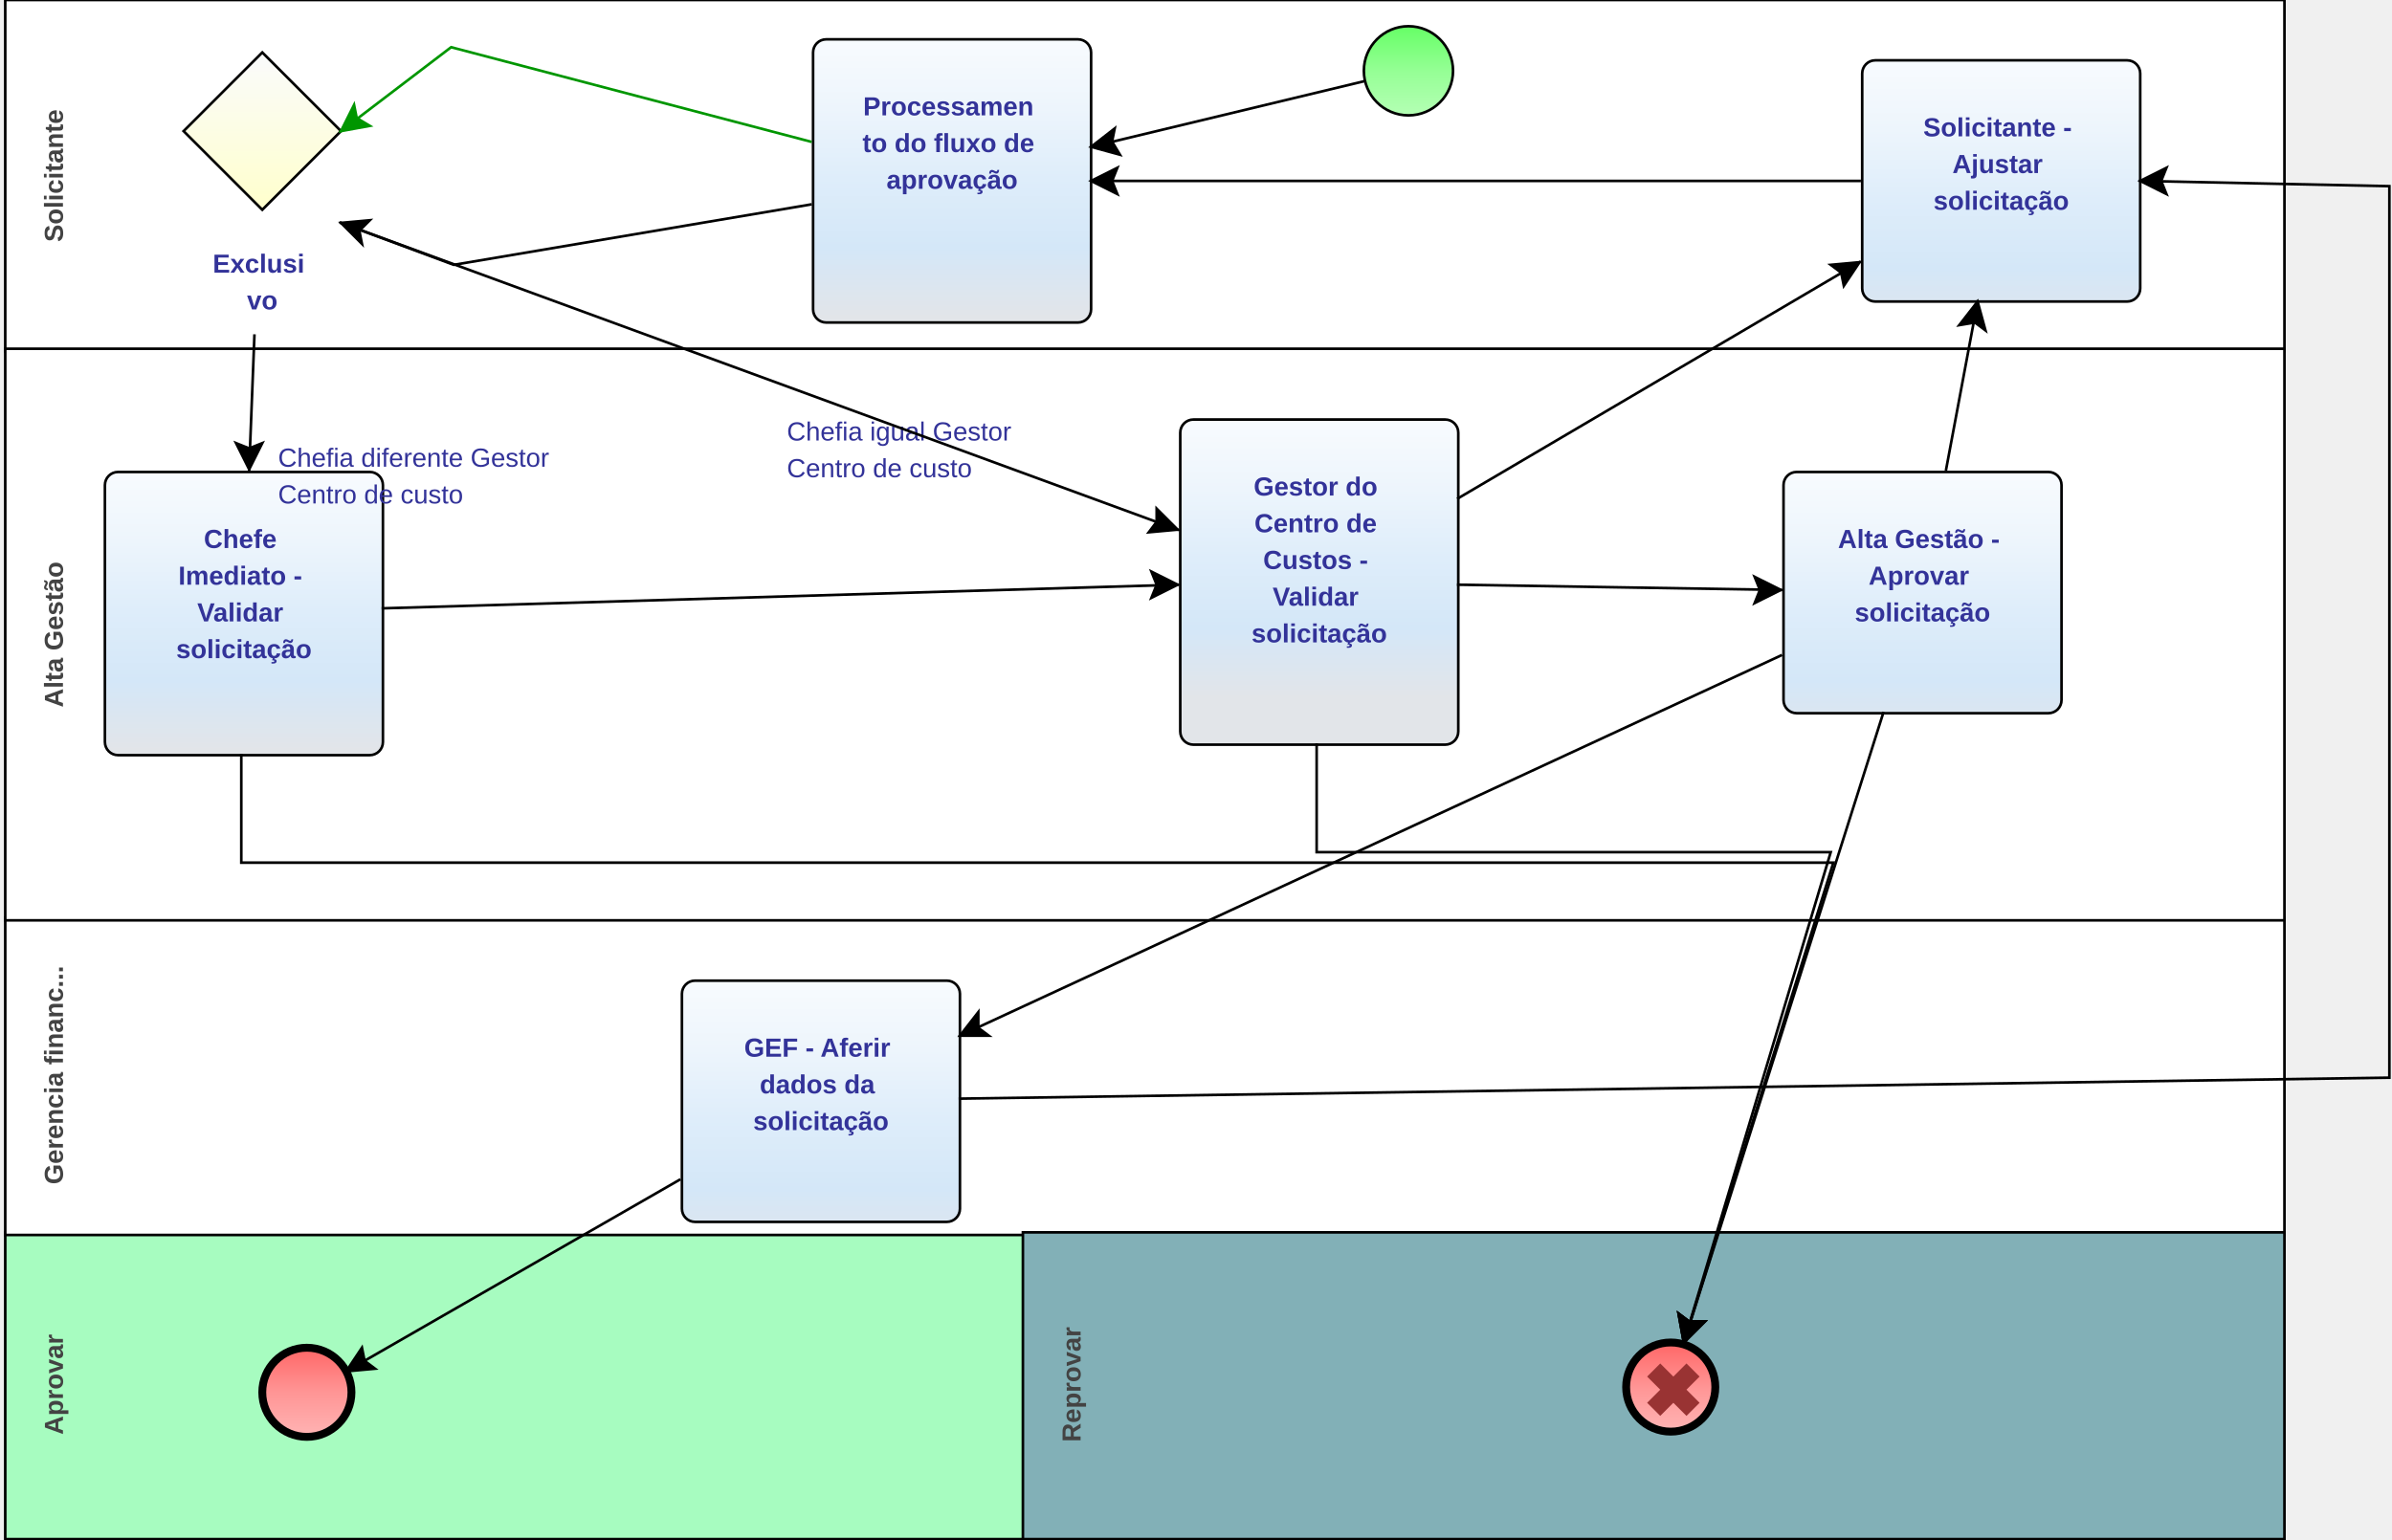
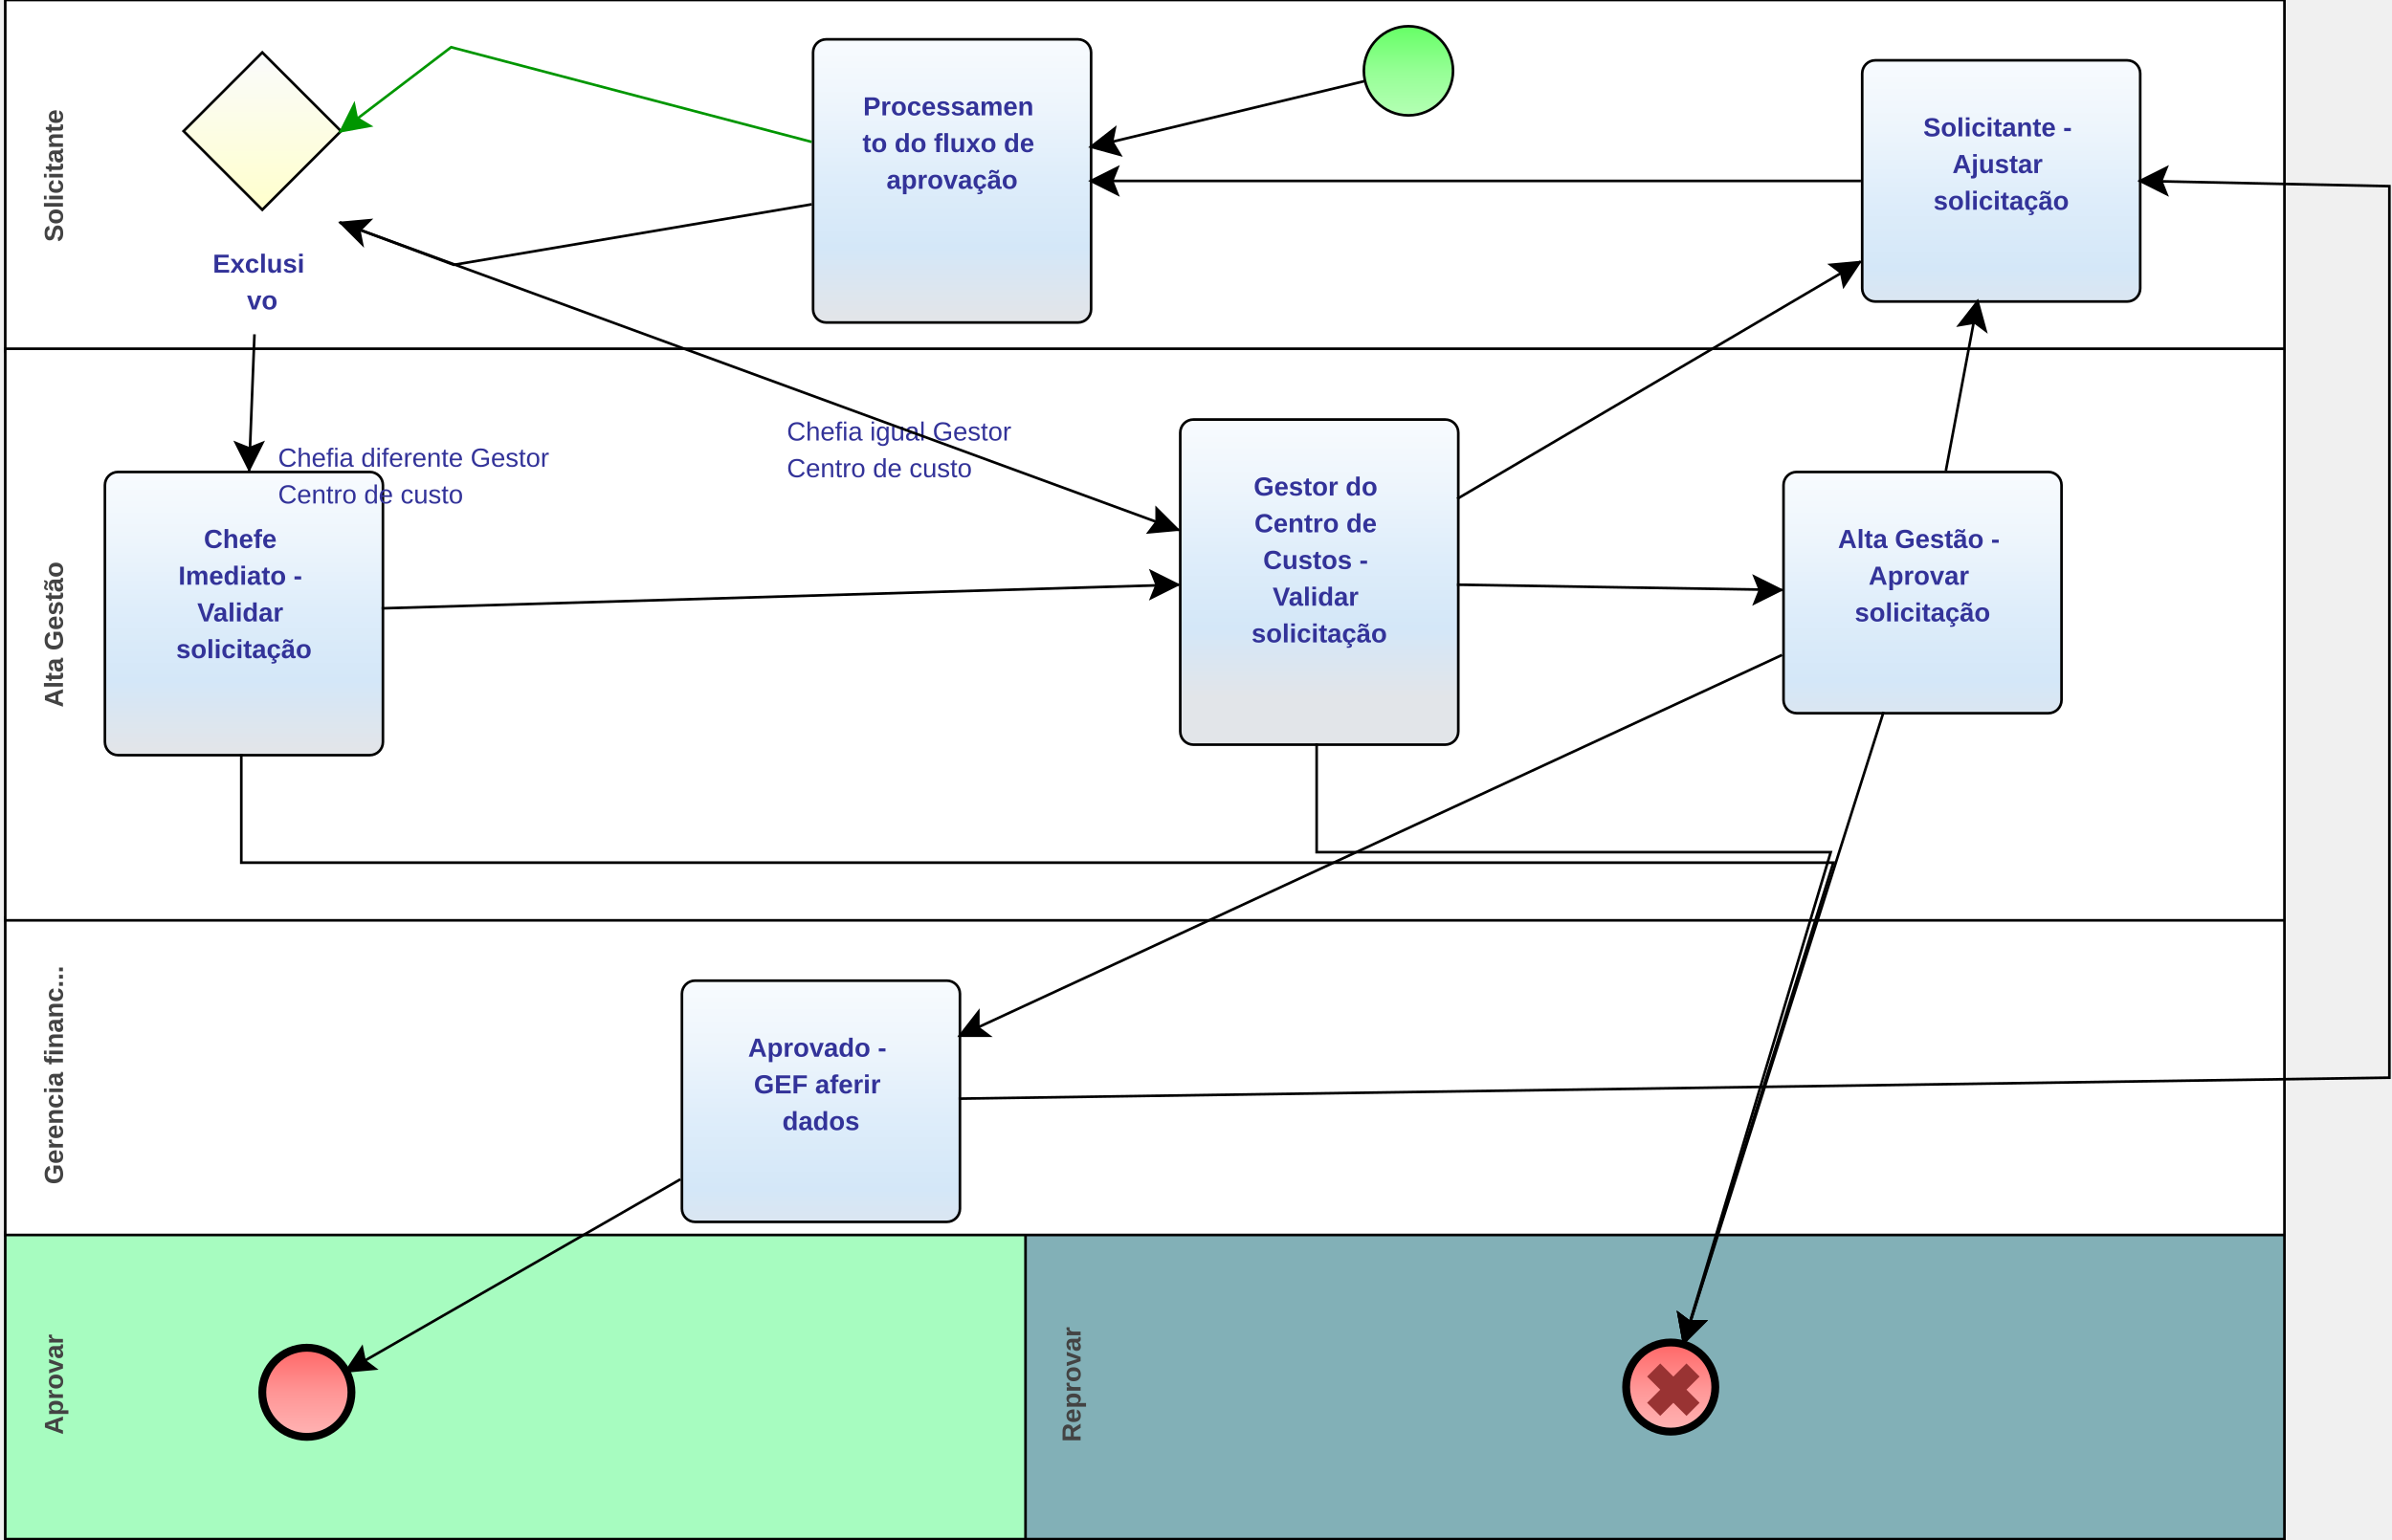
<svg xmlns="http://www.w3.org/2000/svg" xmlns:xlink="http://www.w3.org/1999/xlink" style="stroke-dasharray:none; shape-rendering:auto; font-family:'Arial'; text-rendering:auto; fill-opacity:1; color-interpolation:auto; color-rendering:auto; font-size:12; fill:black; stroke:black; image-rendering:auto; stroke-miterlimit:10; stroke-linecap:square; stroke-linejoin:miter; font-style:normal; stroke-width:1; stroke-dashoffset:0; font-weight:normal; stroke-opacity:1;" contentScriptType="text/ecmascript" preserveAspectRatio="xMidYMid meet" zoomAndPan="magnify" version="1.0" contentStyleType="text/css" xml:xlink="http://www.w3.org/1999/xlink" width="912" height="587">
+   <rect x="2" y="0" width="869" height="134" ry="0" rx="0" style="stroke:#000000; fill:#FFFFFF" />
+   <g componentSequence="2">
+     <text x="-67" y="10" transform="rotate(270)" text-anchor="middle" style="font-weight:bold;font-size:10px;stroke:none; fill:#434343">
+       <tspan dy="14" x="-67">Solicitante</tspan>
+     </text>
+   </g>
+   <rect x="390" y="470" width="481" height="117" ry="0" rx="0" style="stroke:#000000; fill:#82B0B7" />
+   <g componentSequence="3">
+     <text x="-528" y="398" transform="rotate(270)" text-anchor="middle" style="font-weight:bold;font-size:10px;stroke:none; fill:#434343">
+       <tspan dy="14" x="-528">Reprovar</tspan>
+     </text>
+   </g>
  <rect x="2" y="470" width="389" height="117" ry="0" rx="0" style="stroke:#000000; fill:#A7FCC0" />
  <g componentSequence="5">
    <text x="-528" y="10" transform="rotate(270)" text-anchor="middle" style="font-weight:bold;font-size:10px;stroke:none; fill:#434343">
      <tspan dy="14" x="-528">Aprovar</tspan>
    </text>
  </g>
  <rect x="2" y="350" width="869" height="121" ry="0" rx="0" style="stroke:#000000; fill:#FFFFFF" />
-   <g componentSequence="1">
+   <g componentSequence="4">
    <text x="-410" y="10" transform="rotate(270)" text-anchor="middle" style="font-weight:bold;font-size:10px;stroke:none; fill:#434343">
      <tspan dy="14" x="-410">Gerencia financ...</tspan>
    </text>
  </g>
-   <rect x="390" y="470" width="481" height="117" ry="0" rx="0" style="stroke:#000000; fill:#82B0B7" />
-   <g componentSequence="2">
-     <text x="-528" y="398" transform="rotate(270)" text-anchor="middle" style="font-weight:bold;font-size:10px;stroke:none; fill:#434343">
-       <tspan dy="14" x="-528">Reprovar</tspan>
-     </text>
-   </g>
-   <rect x="2" y="0" width="869" height="134" ry="0" rx="0" style="stroke:#000000; fill:#FFFFFF" />
-   <g componentSequence="3">
-     <text x="-67" y="10" transform="rotate(270)" text-anchor="middle" style="font-weight:bold;font-size:10px;stroke:none; fill:#434343">
-       <tspan dy="14" x="-67">Solicitante</tspan>
-     </text>
-   </g>
  <rect x="2" y="133" width="869" height="218" ry="0" rx="0" style="stroke:#000000; fill:#FFFFFF" />
-   <g componentSequence="4">
+   <g componentSequence="1">
    <text x="-242" y="10" transform="rotate(270)" text-anchor="middle" style="font-weight:bold;font-size:10px;stroke:none; fill:#434343">
      <tspan dy="14" x="-242">Alta Gestão</tspan>
    </text>
  </g>
  <g sequence="2">
-     <ellipse cx="537" cy="27" rx="17" ry="17" stroke-width="1" style="fill:url(#linearGradient66FF6696FF96B6FFB6_1877058616);" stroke="336633" />
+     <ellipse cx="537" cy="27" rx="17" ry="17" stroke-width="1" style="fill:url(#linearGradient66FF6696FF96B6FFB6_773014196);" stroke="336633" />
  </g>
  <g sequence="8">
-     <ellipse cx="117" cy="531" rx="17" ry="17" stroke-width="3" style="fill:url(#linearGradientFF6666FF9696FFB6B6_1629902772);" stroke="993333" />
+     <ellipse cx="117" cy="531" rx="17" ry="17" stroke-width="3" style="fill:url(#linearGradientFF6666FF9696FFB6B6_550807814);" stroke="993333" />
  </g>
  <g sequence="116">
-     <rect x="40" y="180" width="106" height="108" ry="5" rx="5" style="fill:url(#linearGradientF8FBFEEDF5FCDEEDFAD4E7F8E2E5E9_1696190280);" stroke="191970" />
+     <rect x="40" y="180" width="106" height="108" ry="5" rx="5" style="fill:url(#linearGradientF8FBFEEDF5FCDEEDFAD4E7F8E2E5E9_619391428);" stroke="191970" />
  </g>
  <g componentSequence="116">
    <text x="93" y="195" text-anchor="middle" style="font-weight:bold;font-size:10px;stroke:none; fill:#333399">
      <tspan dy="14" x="93">Chefe</tspan>
      <tspan dy="14" x="93">Imediato -</tspan>
      <tspan dy="14" x="93">Validar</tspan>
      <tspan dy="14" x="93">solicitação</tspan>
    </text>
  </g>
  <g sequence="134">
-     <ellipse cx="637" cy="529" rx="17" ry="17" stroke-width="3" style="fill:url(#linearGradientFF6666FF9696FFB6B6_538664335);" stroke="993333" />
+     <ellipse cx="637" cy="529" rx="17" ry="17" stroke-width="3" style="fill:url(#linearGradientFF6666FF9696FFB6B6_1642701629);" stroke="993333" />
  </g>
  <g sequence="134">
    <polygon points=" 628 525 633 520 638 525 643 520 648 525 643 530 648 535 643 540 638 535 633 540 628 535 633 530" style="stroke:none; fill:#993333" />
  </g>
  <g sequence="145">
-     <rect x="450" y="160" width="106" height="124" ry="5" rx="5" style="fill:url(#linearGradientF8FBFEEDF5FCDEEDFAD4E7F8E2E5E9_1119481296);" stroke="191970" />
+     <rect x="450" y="160" width="106" height="124" ry="5" rx="5" style="fill:url(#linearGradientF8FBFEEDF5FCDEEDFAD4E7F8E2E5E9_1440435030);" stroke="191970" />
  </g>
  <g componentSequence="145">
    <text x="503" y="175" text-anchor="middle" style="font-weight:bold;font-size:10px;stroke:none; fill:#333399">
      <tspan dy="14" x="503">Gestor do</tspan>
      <tspan dy="14" x="503">Centro de</tspan>
      <tspan dy="14" x="503">Custos -</tspan>
      <tspan dy="14" x="503">Validar</tspan>
      <tspan dy="14" x="503">solicitação</tspan>
    </text>
  </g>
  <g sequence="161">
-     <rect x="260" y="374" width="106" height="92" ry="5" rx="5" style="fill:url(#linearGradientF8FBFEEDF5FCDEEDFAD4E7F8E2E5E9_301046212);" stroke="191970" />
+     <rect x="260" y="374" width="106" height="92" ry="5" rx="5" style="fill:url(#linearGradientF8FBFEEDF5FCDEEDFAD4E7F8E2E5E9_1354908786);" stroke="191970" />
  </g>
  <g componentSequence="161">
    <text x="313" y="389" text-anchor="middle" style="font-weight:bold;font-size:10px;stroke:none; fill:#333399">
-       <tspan dy="14" x="313">GEF - Aferir</tspan>
-       <tspan dy="14" x="313">dados da</tspan>
-       <tspan dy="14" x="313">solicitação</tspan>
+       <tspan dy="14" x="313">Aprovado -</tspan>
+       <tspan dy="14" x="313">GEF aferir</tspan>
+       <tspan dy="14" x="313">dados</tspan>
    </text>
  </g>
  <g sequence="168">
-     <polygon points=" 70 50 100 20 130 50 100 80 70 50" style="fill:url(#linearGradientFAFBFCFFFFCC_985233213);" stroke="000000" />
+     <polygon points=" 70 50 100 20 130 50 100 80 70 50" style="fill:url(#linearGradientFAFBFCFFFFCC_756740775);" stroke="000000" />
  </g>
  <g componentSequence="168">
    <text x="100" y="90" text-anchor="middle" style="font-weight:bold;font-size:10px;stroke:none; fill:#333399">
      <tspan dy="14" x="100">Exclusi</tspan>
      <tspan dy="14" x="100">vo</tspan>
    </text>
  </g>
  <g sequence="172">
-     <rect x="310" y="15" width="106" height="108" ry="5" rx="5" style="fill:url(#linearGradientF8FBFEEDF5FCDEEDFAD4E7F8E2E5E9_1077191360);" stroke="191970" />
+     <rect x="310" y="15" width="106" height="108" ry="5" rx="5" style="fill:url(#linearGradientF8FBFEEDF5FCDEEDFAD4E7F8E2E5E9_29777010);" stroke="191970" />
  </g>
  <g componentSequence="172">
    <text x="363" y="30" text-anchor="middle" style="font-weight:bold;font-size:10px;stroke:none; fill:#333399">
      <tspan dy="14" x="363">Processamen</tspan>
      <tspan dy="14" x="363">to do fluxo de</tspan>
      <tspan dy="14" x="363">aprovação</tspan>
    </text>
  </g>
  <g sequence="174">
-     <rect x="680" y="180" width="106" height="92" ry="5" rx="5" style="fill:url(#linearGradientF8FBFEEDF5FCDEEDFAD4E7F8E2E5E9_1307447419);" stroke="191970" />
+     <rect x="680" y="180" width="106" height="92" ry="5" rx="5" style="fill:url(#linearGradientF8FBFEEDF5FCDEEDFAD4E7F8E2E5E9_248002279);" stroke="191970" />
  </g>
  <g componentSequence="174">
    <text x="733" y="195" text-anchor="middle" style="font-weight:bold;font-size:10px;stroke:none; fill:#333399">
      <tspan dy="14" x="733">Alta Gestão -</tspan>
      <tspan dy="14" x="733">Aprovar</tspan>
      <tspan dy="14" x="733">solicitação</tspan>
    </text>
  </g>
  <g sequence="180">
-     <rect x="710" y="23" width="106" height="92" ry="5" rx="5" style="fill:url(#linearGradientF8FBFEEDF5FCDEEDFAD4E7F8E2E5E9_1347198907);" stroke="191970" />
+     <rect x="710" y="23" width="106" height="92" ry="5" rx="5" style="fill:url(#linearGradientF8FBFEEDF5FCDEEDFAD4E7F8E2E5E9_1290470040);" stroke="191970" />
  </g>
  <g componentSequence="180">
    <text x="763" y="38" text-anchor="middle" style="font-weight:bold;font-size:10px;stroke:none; fill:#333399">
      <tspan dy="14" x="763">Solicitante -</tspan>
      <tspan dy="14" x="763">Ajustar</tspan>
      <tspan dy="14" x="763">solicitação</tspan>
    </text>
  </g>
  <g componentSequence="146">
    <text x="308" y="228" style="font-size:10px;font-weight:none;stroke:none; fill:#333399" text-anchor="left" />
  </g>
  <g componentSequence="163">
    <text x="207" y="486" style="font-size:10px;font-weight:none;stroke:none; fill:#333399" text-anchor="left" />
  </g>
  <g componentSequence="166">
    <text x="478" y="44" style="font-size:10px;font-weight:none;stroke:none; fill:#333399" text-anchor="left" />
  </g>
  <g componentSequence="169">
    <text x="228" y="93" style="font-size:10px;font-weight:none;stroke:none; fill:#333399" text-anchor="left" />
  </g>
  <g componentSequence="170">
    <text x="300" y="154" style="font-size:10px;font-weight:none;stroke:none; fill:#333399" text-anchor="left">
      <tspan dy="14" x="300">Chefia igual Gestor</tspan>
      <tspan dy="14" x="300">Centro de custo</tspan>
    </text>
  </g>
  <g componentSequence="171">
    <text x="106" y="164" style="font-size:10px;font-weight:none;stroke:none; fill:#333399" text-anchor="left">
      <tspan dy="14" x="106">Chefia diferente Gestor</tspan>
      <tspan dy="14" x="106">Centro de custo</tspan>
    </text>
  </g>
  <g componentSequence="173">
    <text x="225" y="29" style="font-size:10px;font-weight:none;stroke:none; fill:#333399" text-anchor="left" />
  </g>
  <g componentSequence="175">
    <text x="628" y="224" style="font-size:10px;font-weight:none;stroke:none; fill:#333399" text-anchor="left" />
  </g>
  <g componentSequence="176">
    <text x="533" y="323" style="font-size:10px;font-weight:none;stroke:none; fill:#333399" text-anchor="left" />
  </g>
  <g componentSequence="177">
    <text x="480" y="329" style="font-size:10px;font-weight:none;stroke:none; fill:#333399" text-anchor="left" />
  </g>
  <g componentSequence="178">
    <text x="687" y="325" style="font-size:10px;font-weight:none;stroke:none; fill:#333399" text-anchor="left" />
  </g>
  <g componentSequence="179">
    <text x="691" y="392" style="font-size:10px;font-weight:none;stroke:none; fill:#333399" text-anchor="left" />
  </g>
  <g componentSequence="181">
    <text x="866" y="412" style="font-size:10px;font-weight:none;stroke:none; fill:#333399" text-anchor="left" />
  </g>
  <g componentSequence="184">
    <text x="573" y="69" style="font-size:10px;font-weight:none;stroke:none; fill:#333399" text-anchor="left" />
  </g>
  <g componentSequence="185">
    <text x="643" y="145" style="font-size:10px;font-weight:none;stroke:none; fill:#333399" text-anchor="left" />
  </g>
  <g componentSequence="186">
    <text x="758" y="147" style="font-size:10px;font-weight:none;stroke:none; fill:#333399" text-anchor="left" />
  </g>
  <path style="fill:none; stroke:#000000;stroke-width:1" d="M520.0 31.0 L416.0 56.0" />
  <polygon style="fill:#000000; stroke:#000000;" points=" 427 59 416 56 425 49 424 54" />
  <path style="fill:none; stroke:#000000;stroke-width:1" d="M259.0 450.0 L132.0 523.0" />
  <polygon style="fill:#000000; stroke:#000000;" points=" 143 522 132 523 138 514 139 519" />
  <path style="fill:none; stroke:#000000;stroke-width:1" d="M146.0 232.0 L449.0 223.0" />
  <polygon style="fill:#000000; stroke:#000000;" points=" 439 218 449 223 439 228 441 223" />
  <path style="fill:none; stroke:#000000;stroke-width:1" d="M92.0 288.0 L92.0 329.0 L699.0 329.0 L642.0 512.0" />
  <polygon style="fill:#000000; stroke:#000000;" points=" 650 504 642 512 640 501 644 504" />
  <path style="fill:none; stroke:#000000;stroke-width:1" d="M97.0 128.0 L95.0 179.0" />
  <polygon style="fill:#000000; stroke:#000000;" points=" 100 169 95 179 90 169 95 171" />
  <path style="fill:none; stroke:#000000;stroke-width:1" d="M502.0 284.0 L502.0 325.0 L698.0 325.0 L642.0 512.0" />
  <polygon style="fill:#000000; stroke:#000000;" points=" 650 504 642 512 640 501 644 504" />
  <path style="fill:none; stroke:#000000;stroke-width:1" d="M718.0 272.0 L642.0 512.0" />
  <polygon style="fill:#000000; stroke:#000000;" points=" 650 504 642 512 640 501 644 504" />
  <path style="fill:none; stroke:#000000;stroke-width:1" d="M556.0 223.0 L679.0 225.0" />
  <polygon style="fill:#000000; stroke:#000000;" points=" 669 220 679 225 669 230 671 225" />
  <path style="fill:none; stroke:#000000;stroke-width:1" d="M556.0 190.0 L709.0 100.0" />
  <polygon style="fill:#000000; stroke:#000000;" points=" 698 101 709 100 703 109 702 104" />
  <path style="fill:none; stroke:#000000;stroke-width:1" d="M130.0 85.0 L449.0 202.0" />
  <polygon style="fill:#000000; stroke:#000000;" points=" 441 194 449 202 438 203 441 199" />
  <path style="fill:none; stroke:#000000;stroke-width:1" d="M366.0 419.0 L911.0 411.0 L911.0 71.0 L816.0 69.0" />
  <polygon style="fill:#000000; stroke:#000000;" points=" 826 74 816 69 826 64 824 69" />
  <path style="fill:none; stroke:#000000;stroke-width:1" d="M679.0 250.0 L366.0 395.0" />
  <polygon style="fill:#000000; stroke:#000000;" points=" 377 395 366 395 373 386 373 392" />
  <path style="fill:none; stroke:#000000;stroke-width:1" d="M309.0 78.0 L173.0 101.0 L130.0 85.0" />
  <polygon style="fill:#000000; stroke:#000000;" points=" 138 93 130 85 141 84 137 88" />
  <path style="fill:none; stroke:#009600;stroke-width:1" d="M309.0 54.0 L172.0 18.0 L130.0 50.0" />
  <polygon style="fill:#009600; stroke:#009600;" points=" 141 48 130 50 135 40 136 45" />
  <path style="fill:none; stroke:#000000;stroke-width:1" d="M709.0 69.0 L416.0 69.0" />
  <polygon style="fill:#000000; stroke:#000000;" points=" 426 74 416 69 426 64 424 69" />
  <path style="fill:none; stroke:#000000;stroke-width:1" d="M742.0 179.0 L754.0 115.0" />
  <polygon style="fill:#000000; stroke:#000000;" points=" 747 124 754 115 757 126 753 123" />
  <defs>
-     <linearGradient xlink:href="#linearGradient66FF6696FF96B6FFB6" id="linearGradient66FF6696FF96B6FFB6_1877058616" x1="0" y1="10.0" x2="0" y2="45.0" gradientUnits="userSpaceOnUse" xlink:type="simple" xlink:actuate="onLoad" xlink:show="other" />
+     <linearGradient xlink:href="#linearGradient66FF6696FF96B6FFB6" id="linearGradient66FF6696FF96B6FFB6_773014196" x1="0" y1="10.0" x2="0" y2="45.0" gradientUnits="userSpaceOnUse" xlink:type="simple" xlink:actuate="onLoad" xlink:show="other" />
    <linearGradient id="linearGradient66FF6696FF96B6FFB6">
      <stop style="stop-color:#66FF66;stop-opacity:1;" offset="0.0" id="stop66FF66" />
      <stop style="stop-color:#96FF96;stop-opacity:1;" offset="0.5" id="stop96FF96" />
      <stop style="stop-color:#B6FFB6;stop-opacity:1;" offset="1.0" id="stopB6FFB6" />
    </linearGradient>
-     <linearGradient xlink:href="#linearGradientFF6666FF9696FFB6B6" id="linearGradientFF6666FF9696FFB6B6_1629902772" x1="0" y1="514.0" x2="0" y2="549.0" gradientUnits="userSpaceOnUse" xlink:type="simple" xlink:actuate="onLoad" xlink:show="other" />
+     <linearGradient xlink:href="#linearGradientFF6666FF9696FFB6B6" id="linearGradientFF6666FF9696FFB6B6_550807814" x1="0" y1="514.0" x2="0" y2="549.0" gradientUnits="userSpaceOnUse" xlink:type="simple" xlink:actuate="onLoad" xlink:show="other" />
    <linearGradient id="linearGradientFF6666FF9696FFB6B6">
      <stop style="stop-color:#FF6666;stop-opacity:1;" offset="0.0" id="stopFF6666" />
      <stop style="stop-color:#FF9696;stop-opacity:1;" offset="0.5" id="stopFF9696" />
      <stop style="stop-color:#FFB6B6;stop-opacity:1;" offset="1.0" id="stopFFB6B6" />
    </linearGradient>
-     <linearGradient xlink:href="#linearGradientF8FBFEEDF5FCDEEDFAD4E7F8E2E5E9" id="linearGradientF8FBFEEDF5FCDEEDFAD4E7F8E2E5E9_1696190280" x1="0" y1="180.0" x2="0" y2="286.0" gradientUnits="userSpaceOnUse" xlink:type="simple" xlink:actuate="onLoad" xlink:show="other" />
+     <linearGradient xlink:href="#linearGradientF8FBFEEDF5FCDEEDFAD4E7F8E2E5E9" id="linearGradientF8FBFEEDF5FCDEEDFAD4E7F8E2E5E9_619391428" x1="0" y1="180.0" x2="0" y2="286.0" gradientUnits="userSpaceOnUse" xlink:type="simple" xlink:actuate="onLoad" xlink:show="other" />
    <linearGradient id="linearGradientF8FBFEEDF5FCDEEDFAD4E7F8E2E5E9">
      <stop style="stop-color:#F8FBFE;stop-opacity:1;" offset="0.0" id="stopF8FBFE" />
      <stop style="stop-color:#EDF5FC;stop-opacity:1;" offset="0.25" id="stopEDF5FC" />
      <stop style="stop-color:#DEEDFA;stop-opacity:1;" offset="0.5" id="stopDEEDFA" />
      <stop style="stop-color:#D4E7F8;stop-opacity:1;" offset="0.75" id="stopD4E7F8" />
      <stop style="stop-color:#E2E5E9;stop-opacity:1;" offset="1.0" id="stopE2E5E9" />
    </linearGradient>
-     <linearGradient xlink:href="#linearGradientFF6666FF9696FFB6B6" id="linearGradientFF6666FF9696FFB6B6_538664335" x1="0" y1="512.0" x2="0" y2="547.0" gradientUnits="userSpaceOnUse" xlink:type="simple" xlink:actuate="onLoad" xlink:show="other" />
-     <linearGradient xlink:href="#linearGradientF8FBFEEDF5FCDEEDFAD4E7F8E2E5E9" id="linearGradientF8FBFEEDF5FCDEEDFAD4E7F8E2E5E9_1119481296" x1="0" y1="160.0" x2="0" y2="266.0" gradientUnits="userSpaceOnUse" xlink:type="simple" xlink:actuate="onLoad" xlink:show="other" />
-     <linearGradient xlink:href="#linearGradientF8FBFEEDF5FCDEEDFAD4E7F8E2E5E9" id="linearGradientF8FBFEEDF5FCDEEDFAD4E7F8E2E5E9_301046212" x1="0" y1="374.0" x2="0" y2="480.0" gradientUnits="userSpaceOnUse" xlink:type="simple" xlink:actuate="onLoad" xlink:show="other" />
-     <linearGradient xlink:href="#linearGradientFAFBFCFFFFCC" id="linearGradientFAFBFCFFFFCC_985233213" x1="0" y1="20.0" x2="0" y2="80.0" gradientUnits="userSpaceOnUse" xlink:type="simple" xlink:actuate="onLoad" xlink:show="other" />
+     <linearGradient xlink:href="#linearGradientFF6666FF9696FFB6B6" id="linearGradientFF6666FF9696FFB6B6_1642701629" x1="0" y1="512.0" x2="0" y2="547.0" gradientUnits="userSpaceOnUse" xlink:type="simple" xlink:actuate="onLoad" xlink:show="other" />
+     <linearGradient xlink:href="#linearGradientF8FBFEEDF5FCDEEDFAD4E7F8E2E5E9" id="linearGradientF8FBFEEDF5FCDEEDFAD4E7F8E2E5E9_1440435030" x1="0" y1="160.0" x2="0" y2="266.0" gradientUnits="userSpaceOnUse" xlink:type="simple" xlink:actuate="onLoad" xlink:show="other" />
+     <linearGradient xlink:href="#linearGradientF8FBFEEDF5FCDEEDFAD4E7F8E2E5E9" id="linearGradientF8FBFEEDF5FCDEEDFAD4E7F8E2E5E9_1354908786" x1="0" y1="374.0" x2="0" y2="480.0" gradientUnits="userSpaceOnUse" xlink:type="simple" xlink:actuate="onLoad" xlink:show="other" />
+     <linearGradient xlink:href="#linearGradientFAFBFCFFFFCC" id="linearGradientFAFBFCFFFFCC_756740775" x1="0" y1="20.0" x2="0" y2="80.0" gradientUnits="userSpaceOnUse" xlink:type="simple" xlink:actuate="onLoad" xlink:show="other" />
    <linearGradient id="linearGradientFAFBFCFFFFCC">
      <stop style="stop-color:#FAFBFC;stop-opacity:1;" offset="0.0" id="stopFAFBFC" />
      <stop style="stop-color:#FFFFCC;stop-opacity:1;" offset="1.0" id="stopFFFFCC" />
    </linearGradient>
-     <linearGradient xlink:href="#linearGradientF8FBFEEDF5FCDEEDFAD4E7F8E2E5E9" id="linearGradientF8FBFEEDF5FCDEEDFAD4E7F8E2E5E9_1077191360" x1="0" y1="15.0" x2="0" y2="121.0" gradientUnits="userSpaceOnUse" xlink:type="simple" xlink:actuate="onLoad" xlink:show="other" />
-     <linearGradient xlink:href="#linearGradientF8FBFEEDF5FCDEEDFAD4E7F8E2E5E9" id="linearGradientF8FBFEEDF5FCDEEDFAD4E7F8E2E5E9_1307447419" x1="0" y1="180.0" x2="0" y2="286.0" gradientUnits="userSpaceOnUse" xlink:type="simple" xlink:actuate="onLoad" xlink:show="other" />
-     <linearGradient xlink:href="#linearGradientF8FBFEEDF5FCDEEDFAD4E7F8E2E5E9" id="linearGradientF8FBFEEDF5FCDEEDFAD4E7F8E2E5E9_1347198907" x1="0" y1="23.0" x2="0" y2="129.0" gradientUnits="userSpaceOnUse" xlink:type="simple" xlink:actuate="onLoad" xlink:show="other" />
+     <linearGradient xlink:href="#linearGradientF8FBFEEDF5FCDEEDFAD4E7F8E2E5E9" id="linearGradientF8FBFEEDF5FCDEEDFAD4E7F8E2E5E9_29777010" x1="0" y1="15.0" x2="0" y2="121.0" gradientUnits="userSpaceOnUse" xlink:type="simple" xlink:actuate="onLoad" xlink:show="other" />
+     <linearGradient xlink:href="#linearGradientF8FBFEEDF5FCDEEDFAD4E7F8E2E5E9" id="linearGradientF8FBFEEDF5FCDEEDFAD4E7F8E2E5E9_248002279" x1="0" y1="180.0" x2="0" y2="286.0" gradientUnits="userSpaceOnUse" xlink:type="simple" xlink:actuate="onLoad" xlink:show="other" />
+     <linearGradient xlink:href="#linearGradientF8FBFEEDF5FCDEEDFAD4E7F8E2E5E9" id="linearGradientF8FBFEEDF5FCDEEDFAD4E7F8E2E5E9_1290470040" x1="0" y1="23.0" x2="0" y2="129.0" gradientUnits="userSpaceOnUse" xlink:type="simple" xlink:actuate="onLoad" xlink:show="other" />
  </defs>
</svg>
